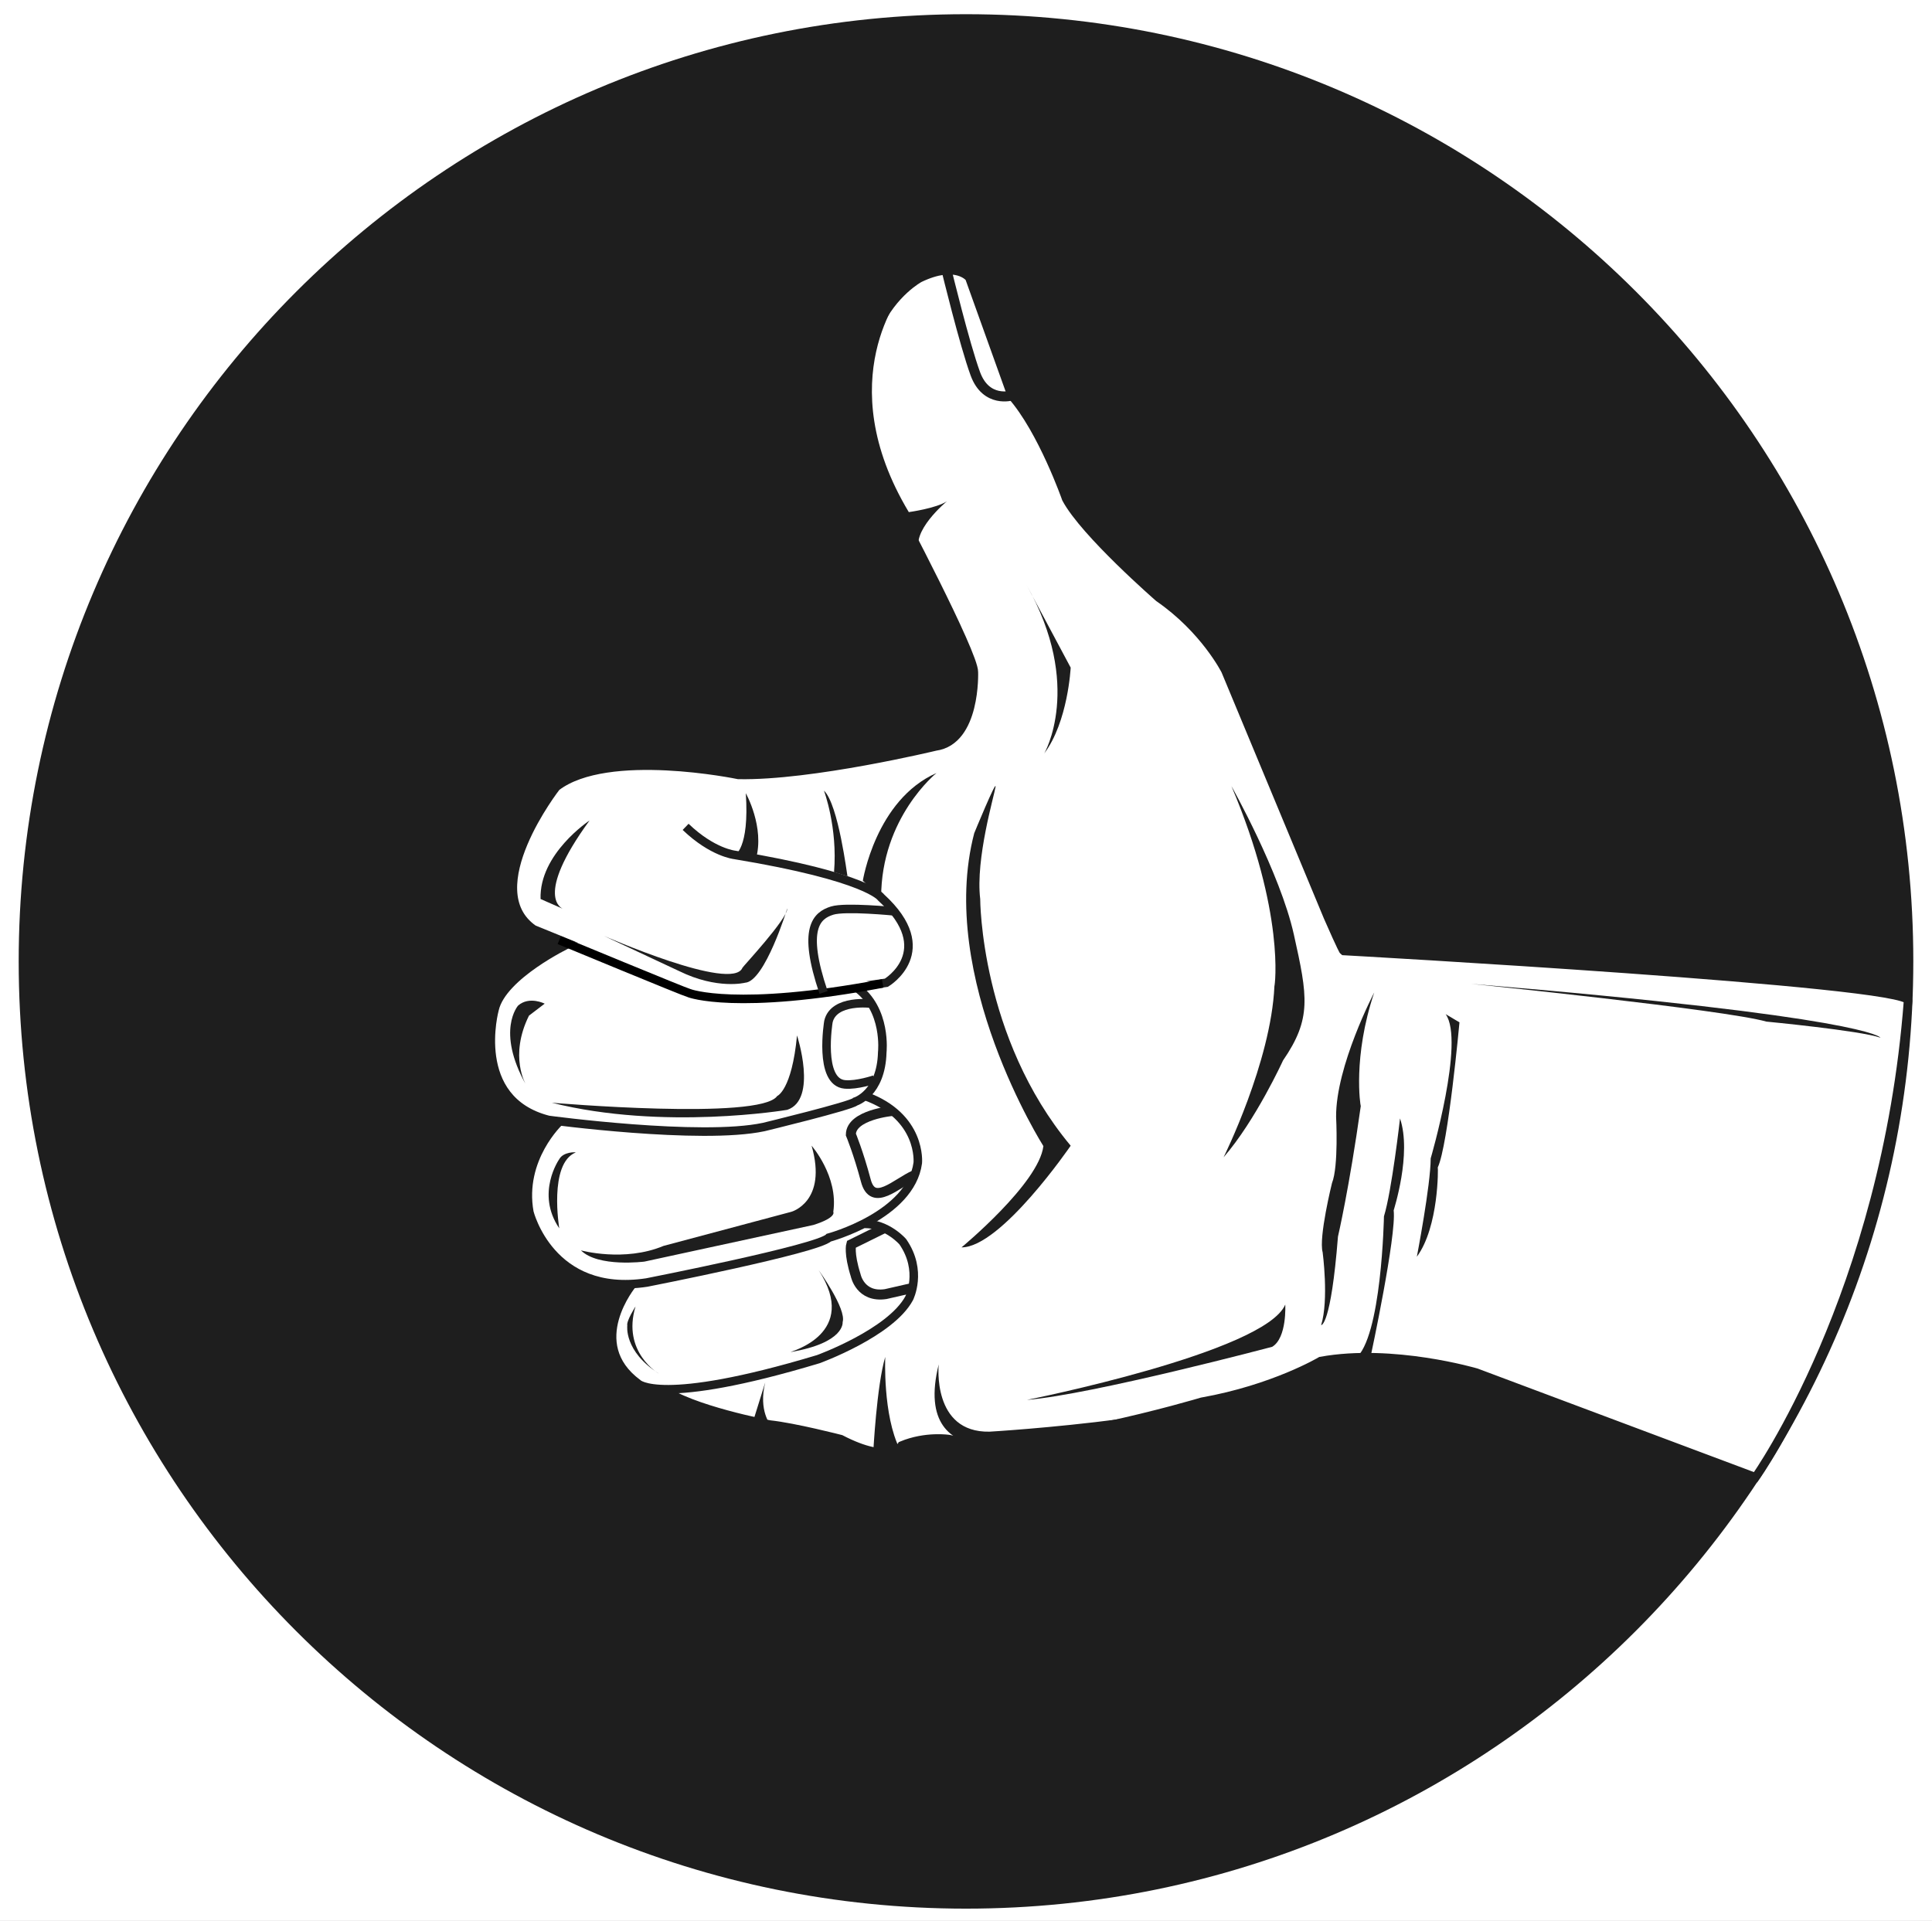
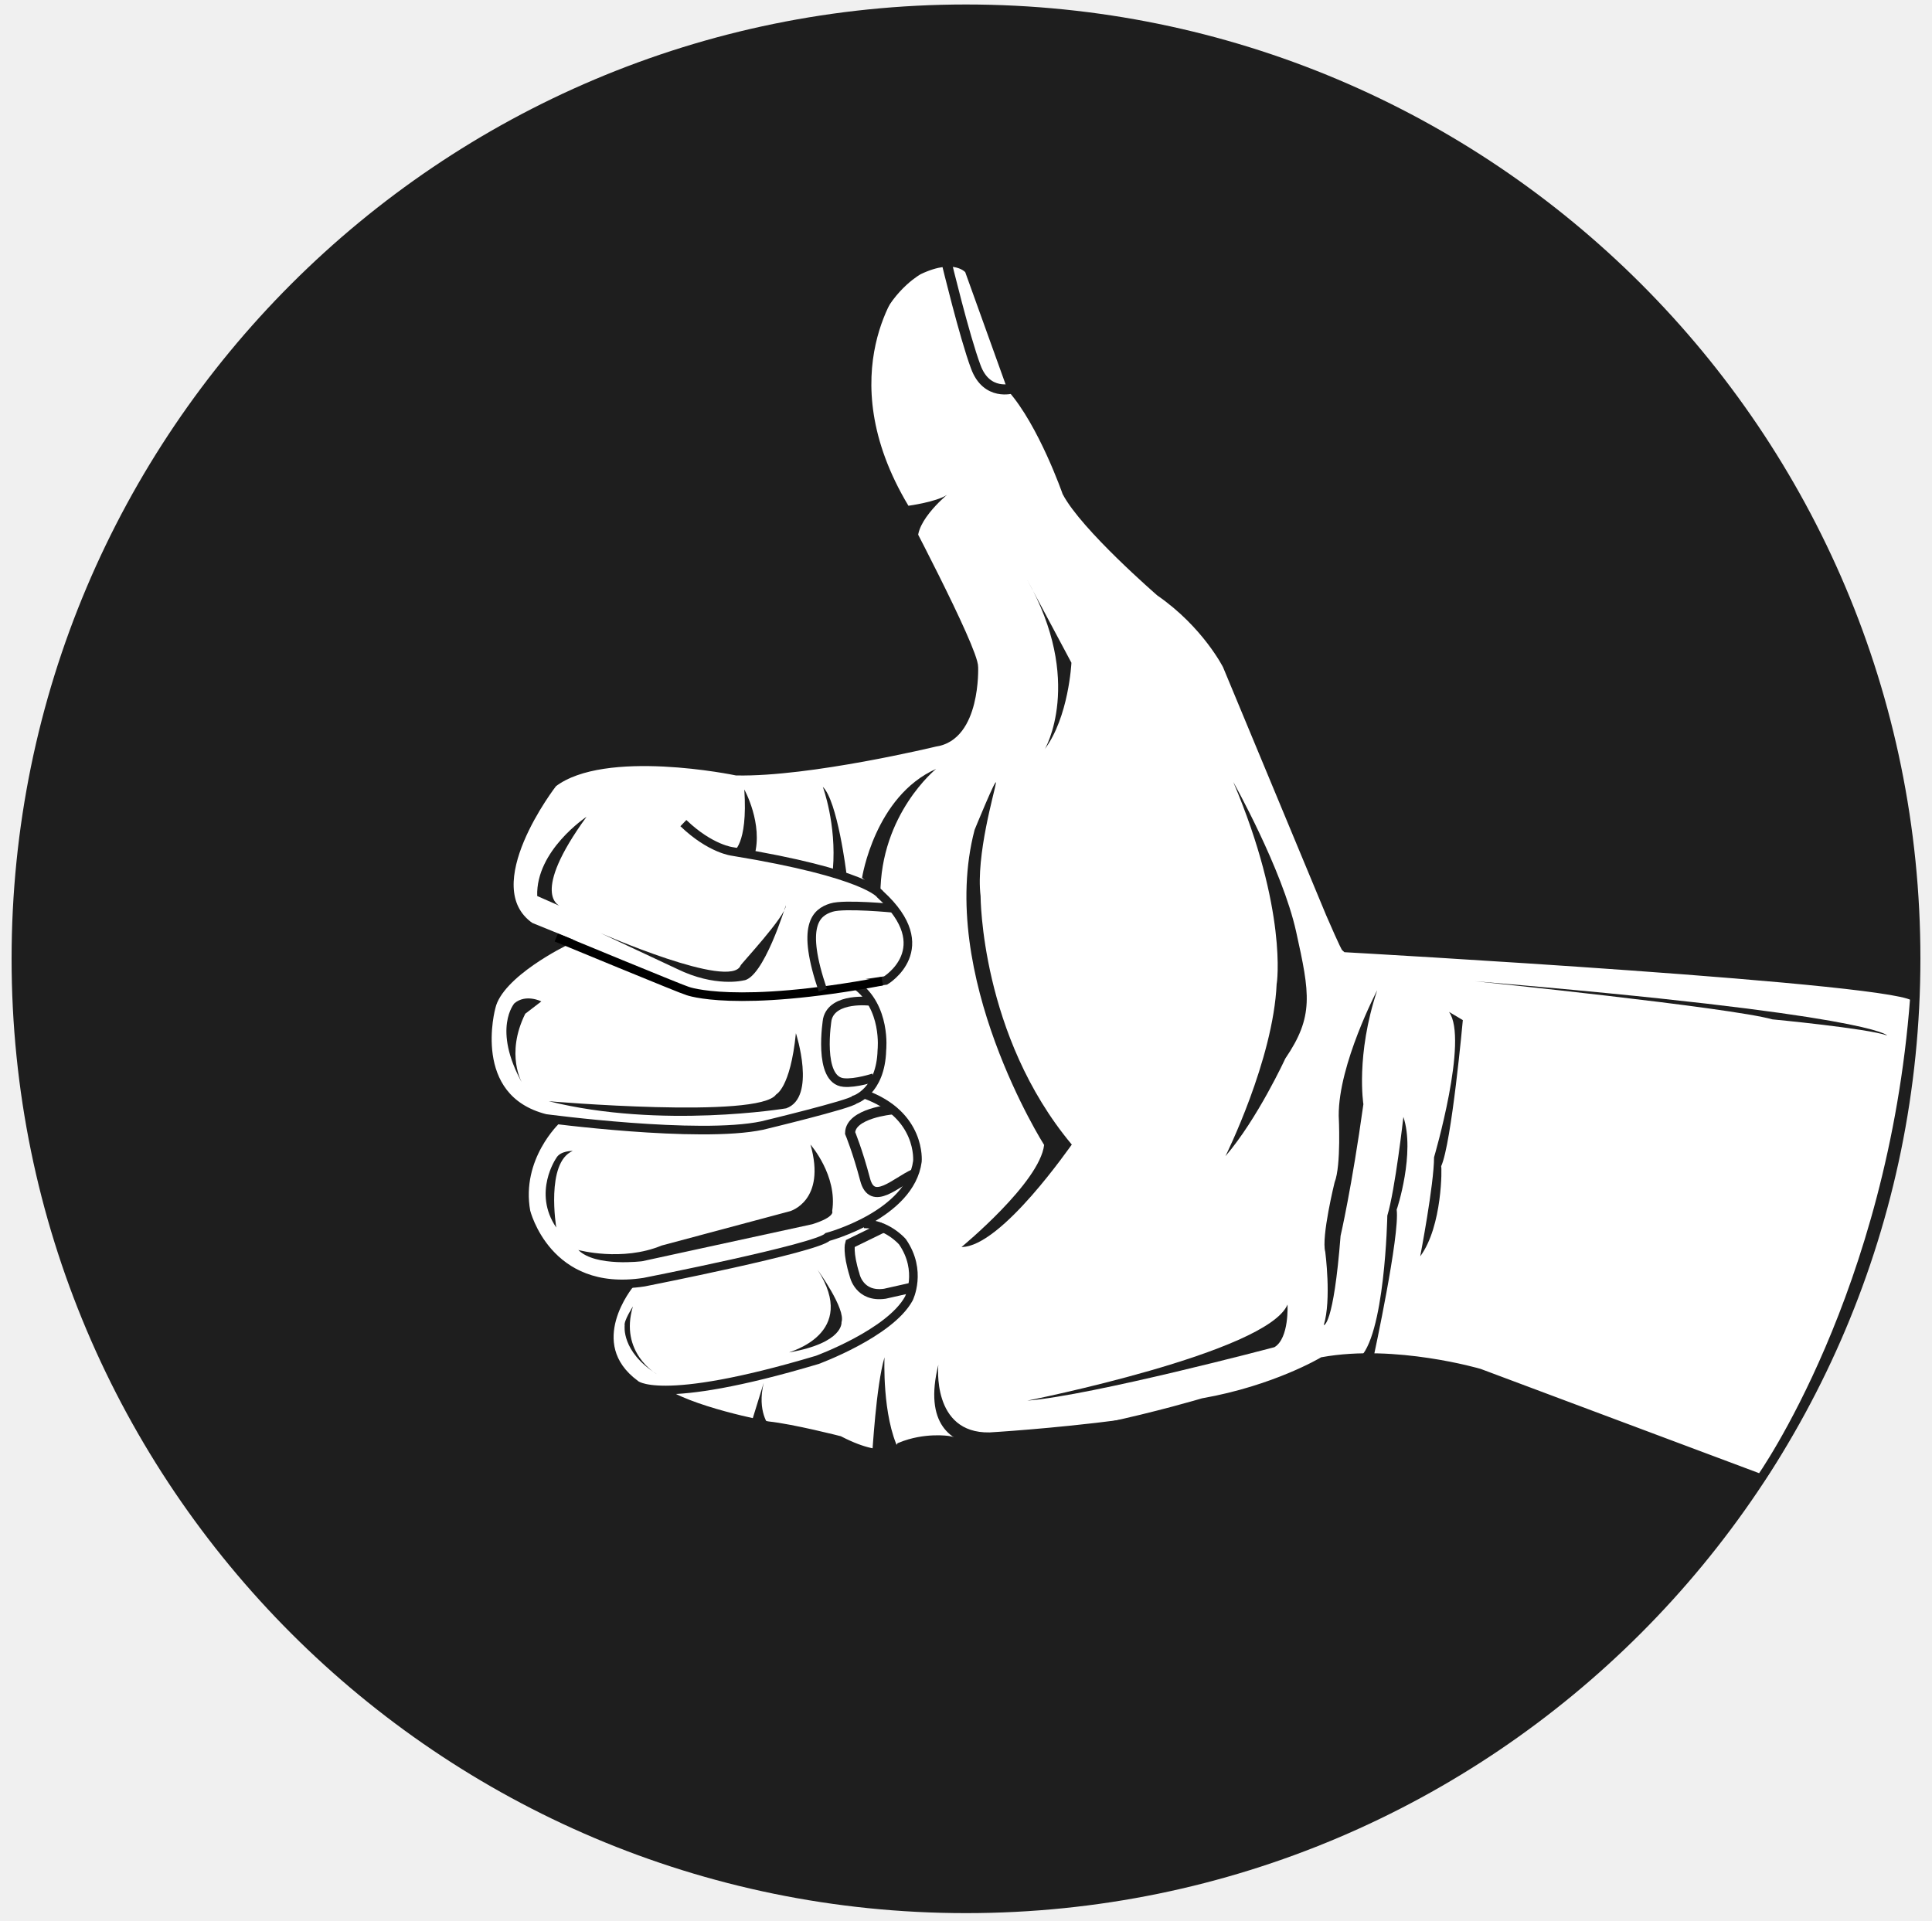
- <svg xmlns="http://www.w3.org/2000/svg" version="1.1" id="Layer_1" x="0px" y="0px" viewBox="-353 140.3 516.8 513.7" style="enable-background:new -353 140.3 516.8 513.7;" xml:space="preserve">
+ <svg xmlns="http://www.w3.org/2000/svg" version="1.1" id="Layer_1" x="0px" y="0px" viewBox="-3341 3344.3 516.8 513.7" style="enable-background:new -3341 3344.3 516.8 513.7;" xml:space="preserve">
  <style type="text/css">
- 	.st0{fill:#FFFFFF;}
- 	.st1{fill:#1E1E1E;}
- 	.st2{fill:#FFFFFF;stroke:#1E1E1E;stroke-width:2.285;stroke-miterlimit:10;}
- 	.st3{fill:none;stroke:#1E1E1E;stroke-width:2.285;stroke-miterlimit:10;}
- 	.st4{fill:none;stroke:#1E1E1E;stroke-width:2.679;stroke-miterlimit:10;}
- 	.st5{fill:#FFFFFF;stroke:#000000;stroke-width:2.285;stroke-miterlimit:10;}
+ 	.st0{fill:#1E1E1E;}
+ 	.st1{fill:#FFFFFF;stroke:#1E1E1E;stroke-width:2.302;stroke-miterlimit:10;}
+ 	.st2{fill:none;stroke:#1E1E1E;stroke-width:2.302;stroke-miterlimit:10;}
+ 	.st3{fill:none;stroke:#1E1E1E;stroke-width:2.699;stroke-miterlimit:10;}
+ 	.st4{fill:#FFFFFF;stroke:#000000;stroke-width:2.302;stroke-miterlimit:10;}
</style>
-   <rect x="-353" y="140.3" class="st0" width="516.8" height="513.7" />
  <g id="Layer_3">
</g>
  <g id="Layer_1_1_">
    <g>
-       <path class="st1" d="M-94.6,144.1c-139.9,0-253.4,113.5-253.4,253.4s113.5,253.4,253.4,253.4s253.4-113.6,253.4-253.5    S45.4,144.1-94.6,144.1z" />
+       <path class="st0" d="M-3082.6,3345.5c-141,0-255.3,114.4-255.3,255.3s114.4,255.3,255.3,255.3c141,0,255.3-114.5,255.3-255.4    C-2827.3,3459.7-2941.5,3345.5-3082.6,3345.5z" />
    </g>
  </g>
  <g id="Layer_2">
-     <path class="st2" d="M-169.6,361.5c7.2,6.9,13.1,7.5,13.1,7.5c35.7,5.9,39.2,11.4,39.2,11.4c15.6,14.3,1.4,22.8,1.4,22.8l-26.4,3.8   c-15.2,1.6-26.3-1.1-26.3-1.1l-41.7-17c-15.3-10.7,6.1-38.1,6.1-38.1c13.7-10.5,48.7-3.2,48.7-3.2c19.5,0.4,52.7-7.6,52.7-7.6   c11-1.5,10.3-19.9,10.3-19.9c0.1-4.9-20.7-44.2-20.7-44.2c-22.3-46.1,6.2-61.2,6.2-61.2c9.8-4.7,13.3-0.1,13.3-0.1l11.3,31.5   c8.2,9.3,14.6,27.6,14.6,27.6c4.9,9.2,24.8,26.5,24.8,26.5c12.3,8.5,17.8,19.5,17.8,19.5l27.4,65.9c3.9,8.9,4.2,9.1,4.2,9.1   s151.4,8.4,151,13.3c-6,78.6-40.8,127.5-40.8,127.5l-74.7-28c0,0-22.3-6.6-41.6-3.1c0,0-12.6,7.5-31.8,10.9c0,0-48.4,14.5-67.6,10   c0,0-6.2-1-12.7,1.7c0,0-3,5.2-16.3-1.7c0,0-12.4-3.2-19-3.9c0,0-21.4-4-28.8-9.7" />
-     <path class="st2" d="M-183.8,483.8c0,0-13.2,15.8,1.4,26.6c0,0,5.8,6.3,48.3-6.5c0,0,19.3-7,24.3-16.3c0,0,3.7-7.3-1.7-15.1   c0,0-4.1-4.8-10.2-4.8" />
-     <path class="st2" d="M-203.3,440.3c0,0-10.7,9.9-8.1,24.3c0,0,5.6,22.7,31.4,18.8c0,0,45.9-9,48.7-12c0,0,21.9-5.9,23.8-20   c0,0,1.2-12.4-14.1-17.9" />
-     <path class="st2" d="M-201,392.8c0,0-17.6,8.4-19.7,17.5c0,0-6.7,24.2,14.4,29.6c0,0,40.7,5.5,57.6,1.9c0,0,23.5-5.7,24.5-6.8   c0,0,6.9-2.1,7.2-13.2c0,0,1.3-11.5-7-17.4" />
-     <path class="st1" d="M-116.2,503.3c0,0-0.7,15.6,3.9,24.7c0,0-4.8,3-7.1,0.7C-119.4,528.8-118.5,511-116.2,503.3z" />
-     <path class="st1" d="M-148.3,510.1l-3.4,10.9l4.8,0.6C-146.8,521.5-150.2,517.8-148.3,510.1z" />
-     <path class="st3" d="M-119.9,408.8c0,0-10.1-1.3-11.5,4.8c0,0-2.7,16.2,4.4,16.8c3.2,0.3,7.9-1.3,7.9-1.3" />
-     <path class="st4" d="M-114.3,437.5c0,0-11,1-11.1,6.3c0,0,2,4.8,4,12.3c1.9,7.3,8.2,0.7,13-1.4" />
-     <path class="st4" d="M-116.4,468.8l-8.9,4.4c0,0-0.7,2.3,1.2,8.3c0,0,1.2,6,8,5l7-1.6" />
-     <path class="st1" d="M-134,480.1c0,0,7.5,10.4,6.4,13.9c0,0,0.7,5.5-13.9,8C-141.5,501.8-123,497.1-134,480.1z" />
-     <path class="st1" d="M-139.8,417.3c0,0,5.6,17.1-2.6,19.9c0,0-33.2,5.6-63-1.9c0,0,55.8,4.8,60.3-1.8   C-145.1,433.5-141.2,432-139.8,417.3z" />
-     <path class="st1" d="M-135.9,446.8c0,0,7.2,8.2,5.8,17.7c0,0,1,1.5-5.3,3.5l-45.2,9.8c0,0-12.4,1.6-17-3c0,0,11.6,3.2,22.1-1.2   l34.1-9.1C-141.3,464.5-131.6,461.8-135.9,446.8z" />
-     <path class="st1" d="M14.6,405.8c0,0-10.3,19.7-10.2,33.3c0,0,0.7,13.2-1.1,17.7c0,0-3.6,14.5-2.5,18.5c0,0,1.7,12.7-0.4,19.5   c0,0,2.6,0.4,4.5-23.7c0,0,3-12.8,6.1-34.9C10.9,436.1,8.8,423.1,14.6,405.8z" />
-     <path class="st1" d="M21.5,439.5c0,0-2.2,19.4-4.3,26.2c0,0-0.6,32.7-7.7,38.1l4.2-0.9c0,0,6.9-32.2,6.1-38.8   C19.8,464,24.7,449,21.5,439.5z" />
-     <path class="st1" d="M26,476.5c0,0,3.7-19.2,3.7-26.3c0,0,9.2-31.4,4-38.6l3.7,2.2c0,0-3,32.8-5.8,38.8   C31.7,452.6,31.9,468.5,26,476.5z" />
-     <path class="st1" d="M-101.9,505.3c0,0-1.9,18.3,13.6,18c0,0,65.8-3.8,83.1-15.7c0,0-27.1,10.4-68.4,17.6   C-73.6,525.1-109.7,536.7-101.9,505.3z" />
-     <path class="st1" d="M-207.3,408.8c0,0-4.1-2.1-7.1,0.5c0,0-6,6.7,2.1,21.2c0,0-4.6-7.6,0.8-18.5L-207.3,408.8z" />
-     <path class="st1" d="M-9.2,489.3c0,0,0.5,8.9-3.5,11.3c0,0-48.3,12.8-65.6,14.2C-78.3,514.8-14.6,502.1-9.2,489.3z" />
-     <path class="st1" d="M-111.4,218.1c0,0-19.8,23.7,1.5,59.2c0,0,7.3-1,10.2-2.9c0,0-10,8.2-7.2,13.7   C-106.8,288.1-136.1,243.4-111.4,218.1z" />
-     <path class="st1" d="M-95.8,474c0,0,20.7-17.1,21.9-27.1c0,0-28.6-45.1-18.5-83.7c0,0,6-14.6,5.7-12.4s-5.4,19.2-4.1,30   c0,0,0,37,24.2,66C-66.6,446.8-85.2,474-95.8,474z" />
-     <path class="st1" d="M-23.6,350.6c0,0,13,23.1,16.7,39.7c3.7,16.6,4.8,22.5-2.9,33.7c0,0-7.3,16-15.9,25.9c0,0,12.7-25.5,13.6-45.8   C-12,404.1-9.2,384.5-23.6,350.6z" />
-     <path class="st4" d="M-99.8,212.6c0,0,4.8,19.8,7.7,27.7c2.9,7.9,9.8,5.8,9.8,5.8" />
-     <path class="st1" d="M-132.6,351.8c0,0,3.7,9.8,2.7,21.8l3.6,1.1C-126.4,374.6-128.7,355.5-132.6,351.8z" />
-     <path class="st1" d="M-153.5,352.5c0,0,5.1,9.1,2.7,17.6l-5.7-1C-156.5,369.1-152.5,367.5-153.5,352.5z" />
-     <path class="st1" d="M-102.5,347.1c0,0-14.8,11.9-14.8,33.3l-4.9-4.5C-122.2,376-118.8,354.3-102.5,347.1z" />
-     <path class="st1" d="M-78.4,296.8l11.8,22.1c0,0-0.7,14.5-7.1,23C-73.7,342-63.1,323.8-78.4,296.8z" />
-     <path class="st1" d="M-195.3,359.8c0,0-13.5,8.9-13.1,21l5.9,2.6C-202.5,383.3-210.4,380.5-195.3,359.8z" />
-     <path class="st5" d="M-203.4,391.8c0,0,33.8,14,34.8,14.2c0,0,12.6,4.8,51.7-2.6" />
-     <path class="st1" d="M-142.4,383.3c0,0-6,19.6-11.3,19.9c0,0-7.4,1.9-17.6-3.1l-20.3-9.5c0,0,34.5,15.2,37.2,8.6   C-154.5,399.1-142.3,386.1-142.4,383.3z" />
-     <path class="st3" d="M-113.8,384.1c0,0-13.1-1.3-16.6-0.2c-4.2,1.3-8.1,4.8-2.3,21.9" />
-     <path class="st1" d="M40.5,403.5c0,0,67.8,6.9,79,10.1c0,0,25.1,2.4,30.5,4.3C150,417.8,146.3,412.3,40.5,403.5z" />
+     <path class="st1" d="M-3158.2,3564.5c7.3,7,13.2,7.6,13.2,7.6c36,5.9,39.5,11.5,39.5,11.5c15.7,14.4,1.4,23,1.4,23l-26.6,3.8   c-15.3,1.6-26.5-1.1-26.5-1.1l-42-17.1c-15.4-10.8,6.1-38.4,6.1-38.4c13.8-10.6,49.1-3.2,49.1-3.2c19.6,0.4,53.1-7.7,53.1-7.7   c11.1-1.5,10.4-20.1,10.4-20.1c0.1-4.9-20.9-44.5-20.9-44.5c-22.5-46.4,6.2-61.7,6.2-61.7c9.9-4.7,13.4-0.1,13.4-0.1l11.4,31.7   c8.3,9.4,14.7,27.8,14.7,27.8c4.9,9.3,25,26.7,25,26.7c12.4,8.6,17.9,19.6,17.9,19.6l27.6,66.4c3.9,9,4.2,9.2,4.2,9.2   s152.5,8.5,152.1,13.4c-6,79.2-41.1,128.5-41.1,128.5l-75.3-28.2c0,0-22.5-6.6-41.9-3.1c0,0-12.7,7.6-32,11   c0,0-48.8,14.6-68.1,10.1c0,0-6.2-1-12.8,1.7c0,0-3,5.2-16.4-1.7c0,0-12.5-3.2-19.1-3.9c0,0-21.6-4-29-9.8" />
+     <path class="st1" d="M-3172.5,3687.8c0,0-13.3,15.9,1.4,26.8c0,0,5.8,6.3,48.7-6.5c0,0,19.4-7.1,24.5-16.4c0,0,3.7-7.4-1.7-15.2   c0,0-4.1-4.8-10.3-4.8" />
+     <path class="st1" d="M-3192.1,3643.9c0,0-10.8,10-8.2,24.5c0,0,5.6,22.9,31.6,18.9c0,0,46.2-9.1,49.1-12.1c0,0,22.1-5.9,24-20.2   c0,0,1.2-12.5-14.2-18" />
+     <path class="st1" d="M-3189.8,3596.1c0,0-17.7,8.5-19.8,17.6c0,0-6.8,24.4,14.5,29.8c0,0,41,5.5,58,1.9c0,0,23.7-5.7,24.7-6.9   c0,0,7-2.1,7.3-13.3c0,0,1.3-11.6-7.1-17.5" />
+     <path class="st0" d="M-3104.4,3707.4c0,0-0.7,15.7,3.9,24.9c0,0-4.8,3-7.2,0.7C-3107.6,3733.1-3106.7,3715.2-3104.4,3707.4z" />
+     <path class="st0" d="M-3136.7,3714.2l-3.4,11l4.8,0.6C-3135.2,3725.7-3138.6,3722-3136.7,3714.2z" />
+     <path class="st2" d="M-3108.1,3612.2c0,0-10.2-1.3-11.6,4.8c0,0-2.7,16.3,4.4,16.9c3.2,0.3,8-1.3,8-1.3" />
+     <path class="st3" d="M-3102.4,3641.1c0,0-11.1,1-11.2,6.3c0,0,2,4.8,4,12.4c1.9,7.4,8.3,0.7,13.1-1.4" />
+     <path class="st3" d="M-3104.6,3672.6l-9,4.4c0,0-0.7,2.3,1.2,8.4c0,0,1.2,6,8.1,5l7.1-1.6" />
+     <path class="st0" d="M-3122.3,3684c0,0,7.6,10.5,6.4,14c0,0,0.7,5.5-14,8.1C-3129.9,3705.9-3111.2,3701.2-3122.3,3684z" />
+     <path class="st0" d="M-3128.1,3620.7c0,0,5.6,17.2-2.6,20.1c0,0-33.5,5.6-63.5-1.9c0,0,56.2,4.8,60.8-1.8   C-3133.5,3637.1-3129.6,3635.6-3128.1,3620.7z" />
+     <path class="st0" d="M-3124.2,3650.5c0,0,7.3,8.3,5.8,17.8c0,0,1,1.5-5.3,3.5l-45.5,9.9c0,0-12.5,1.6-17.1-3c0,0,11.7,3.2,22.3-1.2   l34.4-9.2C-3129.7,3668.3-3119.9,3665.6-3124.2,3650.5z" />
+     <path class="st0" d="M-2972.6,3609.2c0,0-10.4,19.8-10.3,33.6c0,0,0.7,13.3-1.1,17.8c0,0-3.6,14.6-2.5,18.6c0,0,1.7,12.8-0.4,19.6   c0,0,2.6,0.4,4.5-23.9c0,0,3-12.9,6.1-35.2C-2976.3,3639.7-2978.4,3626.6-2972.6,3609.2z" />
+     <path class="st0" d="M-2965.6,3643.1c0,0-2.2,19.5-4.3,26.4c0,0-0.6,32.9-7.8,38.4l4.2-0.9c0,0,7-32.4,6.1-39.1   C-2967.3,3667.8-2962.4,3652.7-2965.6,3643.1z" />
+     <path class="st0" d="M-2961.1,3680.4c0,0,3.7-19.3,3.7-26.5c0,0,9.3-31.6,4-38.9l3.7,2.2c0,0-3,33-5.8,39.1   C-2955.3,3656.3-2955.1,3672.3-2961.1,3680.4z" />
+     <path class="st0" d="M-3090,3709.4c0,0-1.9,18.4,13.7,18.1c0,0,66.3-3.8,83.7-15.8c0,0-27.3,10.5-68.9,17.7   C-3061.4,3729.4-3097.8,3741.1-3090,3709.4z" />
+     <path class="st0" d="M-3196.2,3612.2c0,0-4.1-2.1-7.2,0.5c0,0-6,6.8,2.1,21.4c0,0-4.6-7.7,0.8-18.6L-3196.2,3612.2z" />
+     <path class="st0" d="M-2996.6,3693.3c0,0,0.5,9-3.5,11.4c0,0-48.7,12.9-66.1,14.3C-3066.2,3719-3002,3706.2-2996.6,3693.3z" />
+     <path class="st0" d="M-3099.5,3420c0,0-19.9,23.9,1.5,59.6c0,0,7.4-1,10.3-2.9c0,0-10.1,8.3-7.3,13.8   C-3094.9,3490.6-3124.4,3445.5-3099.5,3420z" />
+     <path class="st0" d="M-3083.8,3677.9c0,0,20.9-17.2,22.1-27.3c0,0-28.8-45.4-18.6-84.3c0,0,6-14.7,5.7-12.5s-5.4,19.3-4.1,30.2   c0,0,0,37.3,24.4,66.5C-3054.4,3650.5-3073.1,3677.9-3083.8,3677.9z" />
+     <path class="st0" d="M-3011.1,3553.5c0,0,13.1,23.3,16.8,40c3.7,16.7,4.8,22.7-2.9,34c0,0-7.4,16.1-16,26.1   c0,0,12.8-25.7,13.7-46.1C-2999.4,3607.4-2996.6,3587.7-3011.1,3553.5z" />
+     <path class="st3" d="M-3087.8,3414.5c0,0,4.8,19.9,7.8,27.9c2.9,8,9.9,5.8,9.9,5.8" />
+     <path class="st0" d="M-3120.9,3554.8c0,0,3.7,9.9,2.7,22l3.6,1.1C-3114.6,3577.7-3117,3558.5-3120.9,3554.8z" />
+     <path class="st0" d="M-3141.9,3555.5c0,0,5.1,9.2,2.7,17.7l-5.7-1C-3145,3572.2-3140.9,3570.6-3141.9,3555.5z" />
+     <path class="st0" d="M-3090.6,3550c0,0-14.9,12-14.9,33.6l-4.9-4.5C-3110.4,3579.1-3107,3557.3-3090.6,3550z" />
+     <path class="st0" d="M-3066.3,3499.3l11.9,22.3c0,0-0.7,14.6-7.2,23.2C-3061.5,3544.9-3050.9,3526.5-3066.3,3499.3z" />
+     <path class="st0" d="M-3184.1,3562.8c0,0-13.6,9-13.2,21.2l5.9,2.6C-3191.3,3586.5-3199.3,3583.7-3184.1,3562.8z" />
+     <path class="st4" d="M-3192.2,3595.1c0,0,34.1,14.1,35.1,14.3c0,0,12.7,4.8,52.1-2.6" />
+     <path class="st0" d="M-3130.8,3586.5c0,0-6,19.7-11.4,20.1c0,0-7.5,1.9-17.7-3.1l-20.5-9.6c0,0,34.8,15.3,37.5,8.7   C-3143,3602.4-3130.7,3589.3-3130.8,3586.5z" />
+     <path class="st2" d="M-3101.9,3587.3c0,0-13.2-1.3-16.7-0.2c-4.2,1.3-8.2,4.8-2.3,22.1" />
+     <path class="st0" d="M-2946.5,3606.8c0,0,68.3,7,79.6,10.2c0,0,25.3,2.4,30.7,4.3C-2836.2,3621.3-2839.9,3615.7-2946.5,3606.8z" />
  </g>
-   <path class="st1" d="M-203.4,450.4c0,0-6.4,9.1,0,18.5c0,0-2.9-17.3,4.4-20.3C-199,448.5-202.3,448.4-203.4,450.4z" />
-   <path class="st1" d="M-183,489.8c0,0-2.5,3.9-2.2,5.1c0,0-1,6.9,8.5,12.9C-176.8,507.8-186.7,502-183,489.8z" />
+   <path class="st0" d="M-3192.2,3654.1c0,0-6.4,9.2,0,18.6c0,0-2.9-17.4,4.4-20.5C-3187.8,3652.2-3191.1,3652.1-3192.2,3654.1z" />
+   <path class="st0" d="M-3171.7,3693.8c0,0-2.5,3.9-2.2,5.1c0,0-1,7,8.6,13C-3165.4,3711.9-3175.4,3706.1-3171.7,3693.8z" />
</svg>
